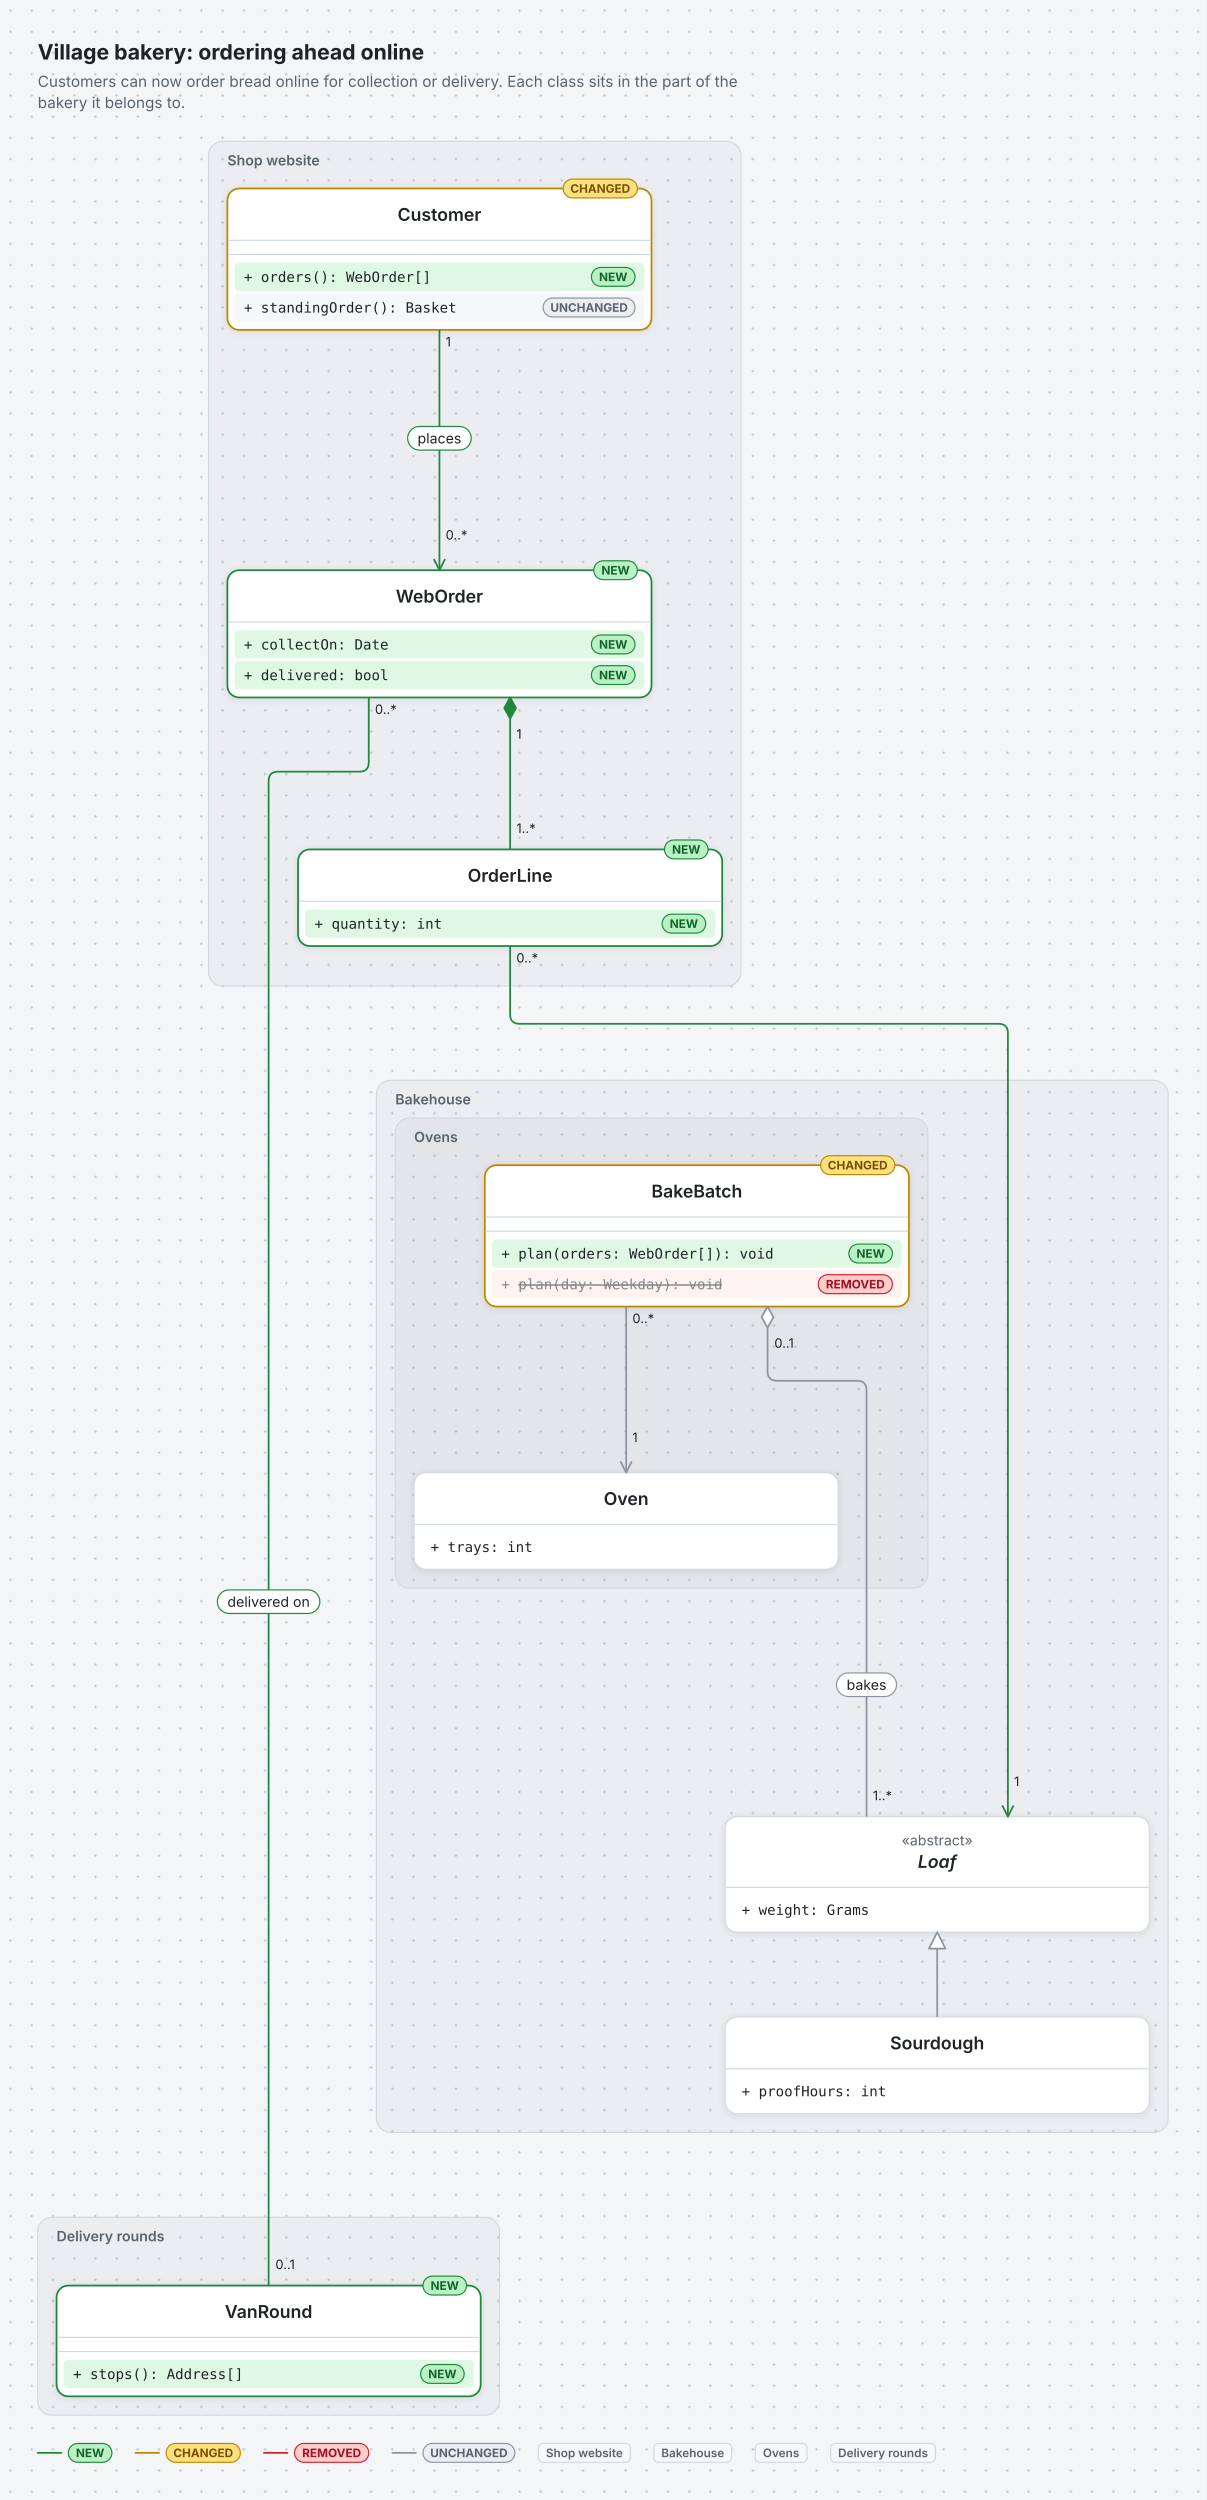
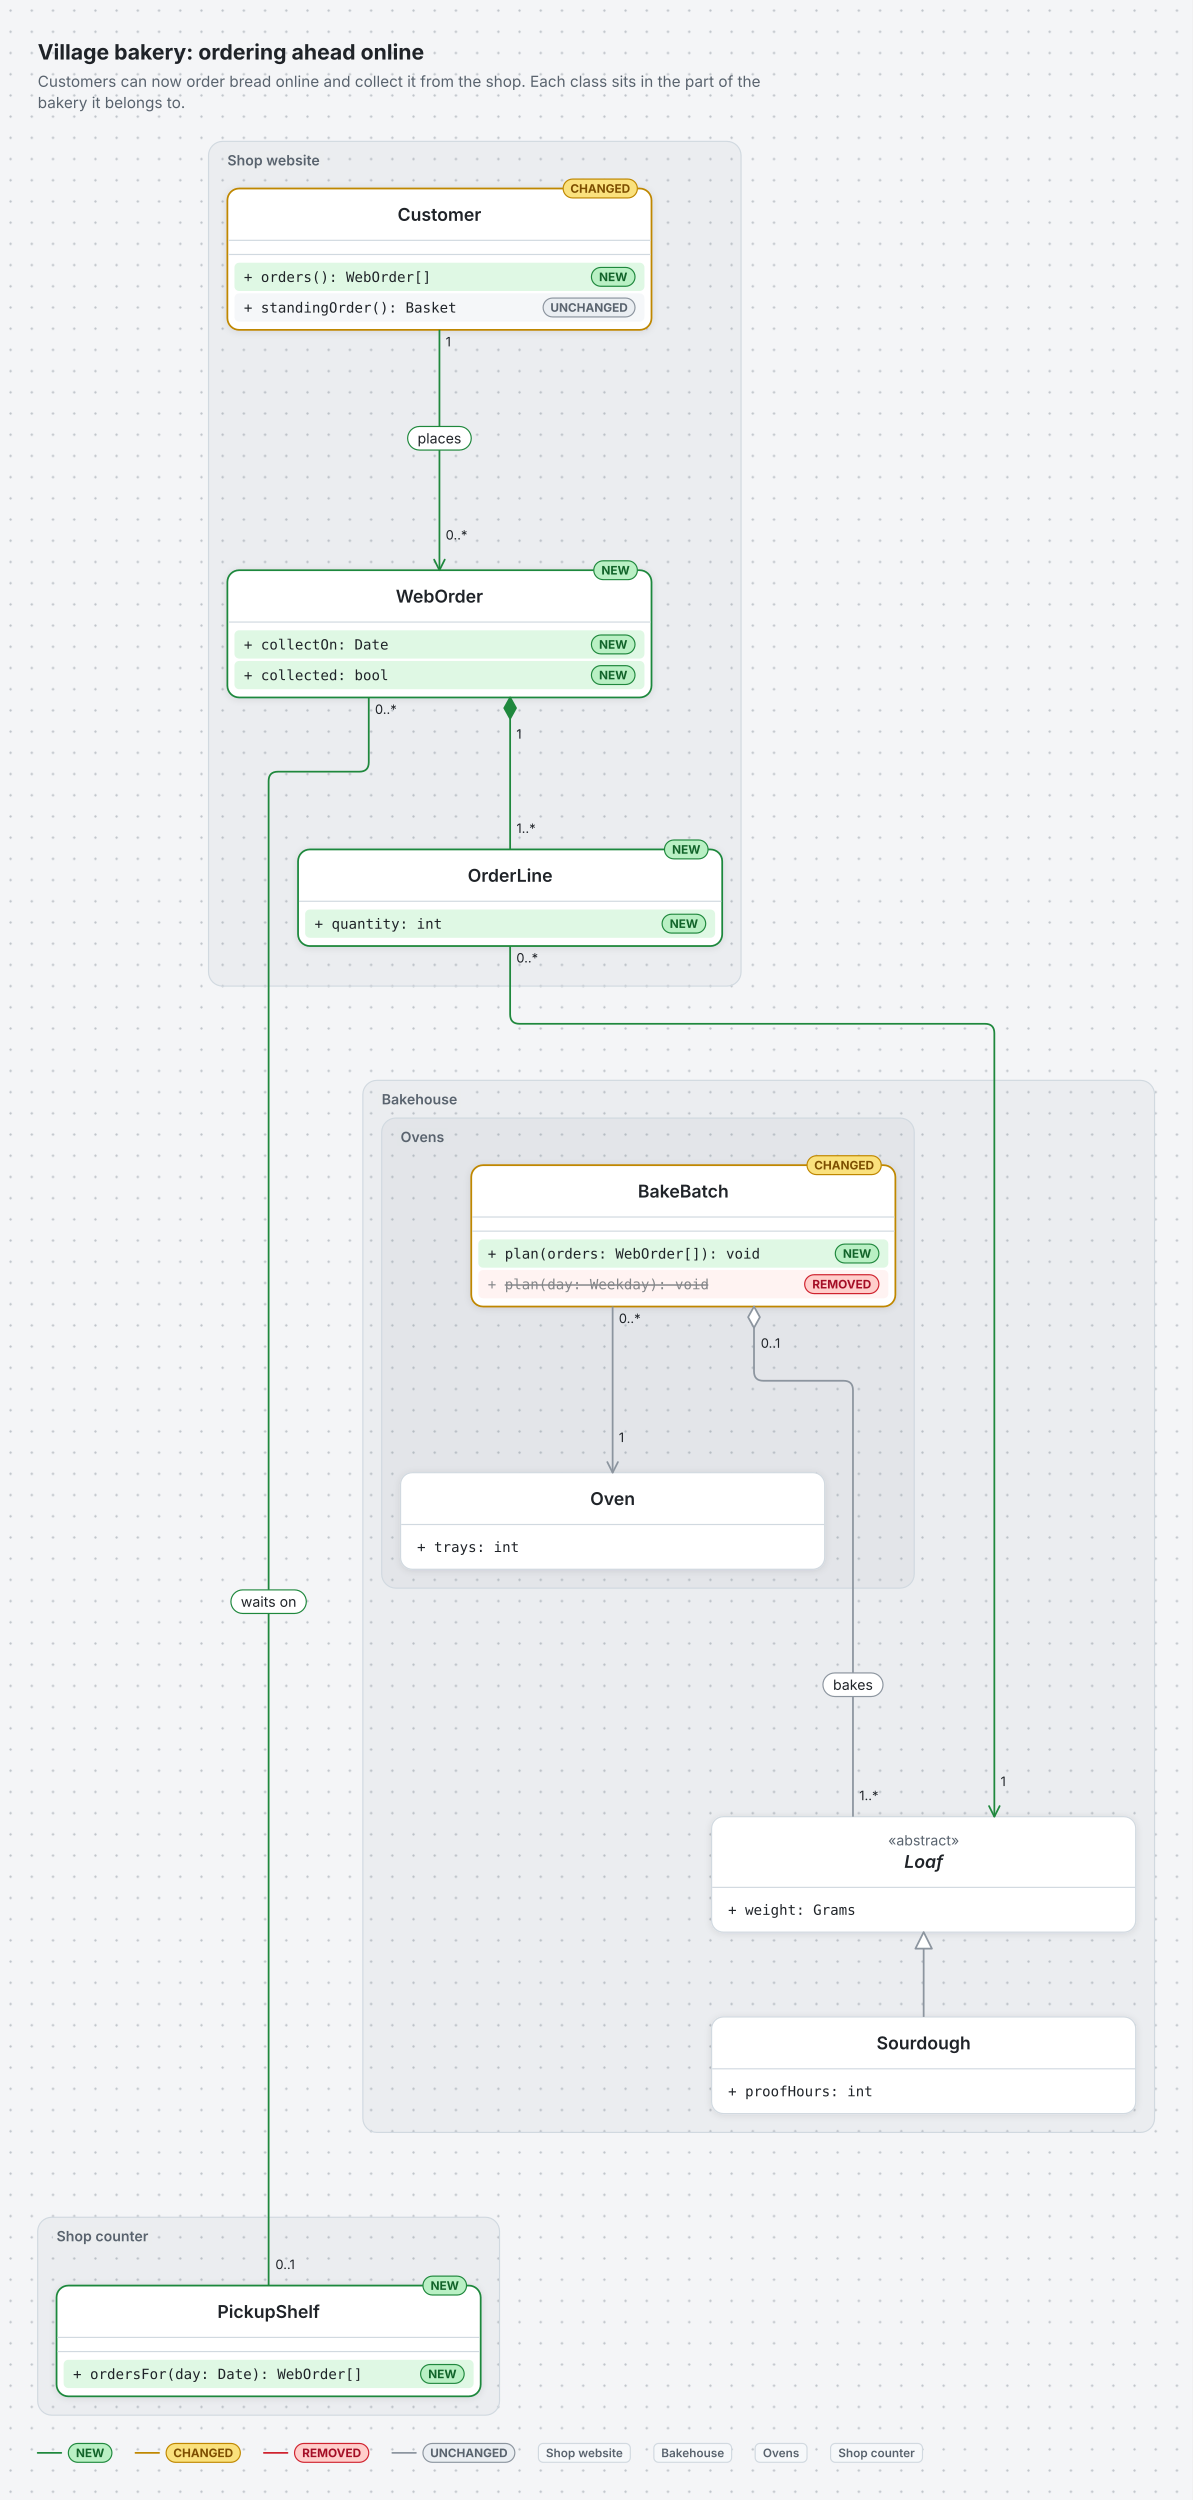
- <svg xmlns="http://www.w3.org/2000/svg" width="1024" height="2122" viewBox="0 0 1024 2122">
+ <svg xmlns="http://www.w3.org/2000/svg" width="1012" height="2122" viewBox="0 0 1012 2122">
  <defs>
    <pattern id="structa-grid-light" width="18" height="18" patternUnits="userSpaceOnUse">
      <circle cx="9" cy="9" r="1" fill="#8c959f" fill-opacity="0.5" />
    </pattern>
    <filter id="structa-shadow-light" x="-20%" y="-30%" width="140%" height="170%">
      <feDropShadow dx="0" dy="1" stdDeviation="3" flood-color="#1f2328" flood-opacity="0.1" />
    </filter>
  </defs>
-   <rect width="1024" height="2122" fill="#f4f5f7" />
-   <rect width="1024" height="2122" fill="url(#structa-grid-light)" />
+   <rect width="1012" height="2122" fill="#f4f5f7" />
+   <rect width="1012" height="2122" fill="url(#structa-grid-light)" />
  <g class="title">
    <text x="32" y="50.55" font-family="Structa Inter, Inter, sans-serif" font-size="18" font-weight="700" fill="#1f2328">Village bakery: ordering ahead online</text>
  </g>
  <g class="description">
-     <text x="32" y="73.73" font-family="Structa Inter, Inter, sans-serif" font-size="13" font-weight="400" fill="#59636e">Customers can now order bread online for collection or delivery. Each class sits in the part of the</text>
+     <text x="32" y="73.73" font-family="Structa Inter, Inter, sans-serif" font-size="13" font-weight="400" fill="#59636e">Customers can now order bread online and collect it from the shop. Each class sits in the part of the</text>
    <text x="32" y="91.73" font-family="Structa Inter, Inter, sans-serif" font-size="13" font-weight="400" fill="#59636e">bakery it belongs to.</text>
  </g>
  <g class="area" data-area="shop">
    <rect class="area-box" x="177" y="120" width="452" height="717" rx="12" fill="#818b98" fill-opacity="0.08" stroke="#d1d9e0" stroke-width="1" />
  </g>
  <g class="area" data-area="bakehouse">
-     <rect class="area-box" x="319.5" y="917" width="672" height="893" rx="12" fill="#818b98" fill-opacity="0.08" stroke="#d1d9e0" stroke-width="1" />
+     <rect class="area-box" x="308" y="917" width="672" height="893" rx="12" fill="#818b98" fill-opacity="0.08" stroke="#d1d9e0" stroke-width="1" />
  </g>
  <g class="area" data-area="ovens" data-parent="bakehouse">
-     <rect class="area-box" x="335.5" y="949" width="452" height="399" rx="12" fill="#818b98" fill-opacity="0.08" stroke="#d1d9e0" stroke-width="1" />
-   </g>
-   <g class="area" data-area="rounds">
+     <rect class="area-box" x="324" y="949" width="452" height="399" rx="12" fill="#818b98" fill-opacity="0.08" stroke="#d1d9e0" stroke-width="1" />
+   </g>
+   <g class="area" data-area="counter">
    <rect class="area-box" x="32" y="1882" width="392" height="168" rx="12" fill="#818b98" fill-opacity="0.08" stroke="#d1d9e0" stroke-width="1" />
  </g>
  <g class="card" data-id="customer" data-kind="class" data-status="changed" data-area="shop">
    <rect class="outline" x="193" y="160" width="360" height="120" rx="10" fill="#ffffff" stroke="#bf8700" stroke-width="1.5" filter="url(#structa-shadow-light)" />
    <line class="divider" x1="193.75" y1="204" x2="552.25" y2="204" stroke="#d1d9e0" stroke-width="1" />
    <line class="divider" x1="193.75" y1="216" x2="552.25" y2="216" stroke="#d1d9e0" stroke-width="1" />
    <text x="373" y="187.46" font-family="Structa Inter, Inter, sans-serif" font-size="15" font-weight="600" fill="#1f2328" text-anchor="middle">Customer</text>
    <g class="row" data-id="methods[0]" data-kind="method" data-status="new">
      <rect x="199" y="223" width="348" height="24" rx="4" fill="#b9f0c4" fill-opacity="0.45" />
      <g class="symbol">
        <text x="207" y="239.32" font-family="Structa JetBrains Mono, JetBrains Mono, monospace" font-size="12" font-weight="400" fill="#1f2328">+</text>
      </g>
      <text x="221.4" y="239.32" font-family="Structa JetBrains Mono, JetBrains Mono, monospace" font-size="12" font-weight="400" fill="#1f2328">orders(): WebOrder[]</text>
      <g class="badge">
        <rect x="502" y="227" width="37" height="16" rx="8" fill="#ffffff" />
        <rect x="502" y="227" width="37" height="16" rx="8" fill="#b9f0c4" stroke="#1f883d" stroke-width="1" />
        <text x="520.5" y="238.64" font-family="Structa Inter, Inter, sans-serif" font-size="10" font-weight="700" fill="#116329" text-anchor="middle">NEW</text>
      </g>
    </g>
    <g class="row" data-id="methods[1]" data-kind="method" data-status="unchanged">
      <rect x="199" y="249" width="348" height="24" rx="4" fill="#eaeef2" fill-opacity="0.45" />
      <g class="symbol">
        <text x="207" y="265.32" font-family="Structa JetBrains Mono, JetBrains Mono, monospace" font-size="12" font-weight="400" fill="#1f2328">+</text>
      </g>
      <text x="221.4" y="265.32" font-family="Structa JetBrains Mono, JetBrains Mono, monospace" font-size="12" font-weight="400" fill="#1f2328">standingOrder(): Basket</text>
      <g class="badge">
        <rect x="461" y="253" width="78" height="16" rx="8" fill="#ffffff" />
        <rect x="461" y="253" width="78" height="16" rx="8" fill="#eaeef2" stroke="#8c959f" stroke-width="1" />
        <text x="500" y="264.64" font-family="Structa Inter, Inter, sans-serif" font-size="10" font-weight="700" fill="#59636e" text-anchor="middle">UNCHANGED</text>
      </g>
    </g>
    <g class="badge">
      <rect x="478" y="152" width="63" height="16" rx="8" fill="#ffffff" />
      <rect x="478" y="152" width="63" height="16" rx="8" fill="#fae17d" stroke="#bf8700" stroke-width="1" />
      <text x="509.5" y="163.64" font-family="Structa Inter, Inter, sans-serif" font-size="10" font-weight="700" fill="#7d4e00" text-anchor="middle">CHANGED</text>
    </g>
  </g>
  <g class="card" data-id="order" data-kind="class" data-status="new" data-area="shop">
    <rect class="outline" x="193" y="484" width="360" height="108" rx="10" fill="#ffffff" stroke="#1f883d" stroke-width="1.5" filter="url(#structa-shadow-light)" />
    <line class="divider" x1="193.75" y1="528" x2="552.25" y2="528" stroke="#d1d9e0" stroke-width="1" />
    <text x="373" y="511.46" font-family="Structa Inter, Inter, sans-serif" font-size="15" font-weight="600" fill="#1f2328" text-anchor="middle">WebOrder</text>
    <g class="row" data-id="properties[0]" data-kind="property" data-status="new">
      <rect x="199" y="535" width="348" height="24" rx="4" fill="#b9f0c4" fill-opacity="0.45" />
      <g class="symbol">
        <text x="207" y="551.32" font-family="Structa JetBrains Mono, JetBrains Mono, monospace" font-size="12" font-weight="400" fill="#1f2328">+</text>
      </g>
      <text x="221.4" y="551.32" font-family="Structa JetBrains Mono, JetBrains Mono, monospace" font-size="12" font-weight="400" fill="#1f2328">collectOn: Date</text>
      <g class="badge">
        <rect x="502" y="539" width="37" height="16" rx="8" fill="#ffffff" />
        <rect x="502" y="539" width="37" height="16" rx="8" fill="#b9f0c4" stroke="#1f883d" stroke-width="1" />
        <text x="520.5" y="550.64" font-family="Structa Inter, Inter, sans-serif" font-size="10" font-weight="700" fill="#116329" text-anchor="middle">NEW</text>
      </g>
    </g>
    <g class="row" data-id="properties[1]" data-kind="property" data-status="new">
      <rect x="199" y="561" width="348" height="24" rx="4" fill="#b9f0c4" fill-opacity="0.45" />
      <g class="symbol">
        <text x="207" y="577.32" font-family="Structa JetBrains Mono, JetBrains Mono, monospace" font-size="12" font-weight="400" fill="#1f2328">+</text>
      </g>
-       <text x="221.4" y="577.32" font-family="Structa JetBrains Mono, JetBrains Mono, monospace" font-size="12" font-weight="400" fill="#1f2328">delivered: bool</text>
+       <text x="221.4" y="577.32" font-family="Structa JetBrains Mono, JetBrains Mono, monospace" font-size="12" font-weight="400" fill="#1f2328">collected: bool</text>
      <g class="badge">
        <rect x="502" y="565" width="37" height="16" rx="8" fill="#ffffff" />
        <rect x="502" y="565" width="37" height="16" rx="8" fill="#b9f0c4" stroke="#1f883d" stroke-width="1" />
        <text x="520.5" y="576.64" font-family="Structa Inter, Inter, sans-serif" font-size="10" font-weight="700" fill="#116329" text-anchor="middle">NEW</text>
      </g>
    </g>
    <g class="badge">
      <rect x="504" y="476" width="37" height="16" rx="8" fill="#ffffff" />
      <rect x="504" y="476" width="37" height="16" rx="8" fill="#b9f0c4" stroke="#1f883d" stroke-width="1" />
      <text x="522.5" y="487.64" font-family="Structa Inter, Inter, sans-serif" font-size="10" font-weight="700" fill="#116329" text-anchor="middle">NEW</text>
    </g>
  </g>
  <g class="card" data-id="line" data-kind="class" data-status="new" data-area="shop">
    <rect class="outline" x="253" y="721" width="360" height="82" rx="10" fill="#ffffff" stroke="#1f883d" stroke-width="1.5" filter="url(#structa-shadow-light)" />
    <line class="divider" x1="253.75" y1="765" x2="612.25" y2="765" stroke="#d1d9e0" stroke-width="1" />
    <text x="433" y="748.46" font-family="Structa Inter, Inter, sans-serif" font-size="15" font-weight="600" fill="#1f2328" text-anchor="middle">OrderLine</text>
    <g class="row" data-id="properties[0]" data-kind="property" data-status="new">
      <rect x="259" y="772" width="348" height="24" rx="4" fill="#b9f0c4" fill-opacity="0.45" />
      <g class="symbol">
        <text x="267" y="788.32" font-family="Structa JetBrains Mono, JetBrains Mono, monospace" font-size="12" font-weight="400" fill="#1f2328">+</text>
      </g>
      <text x="281.4" y="788.32" font-family="Structa JetBrains Mono, JetBrains Mono, monospace" font-size="12" font-weight="400" fill="#1f2328">quantity: int</text>
      <g class="badge">
        <rect x="562" y="776" width="37" height="16" rx="8" fill="#ffffff" />
        <rect x="562" y="776" width="37" height="16" rx="8" fill="#b9f0c4" stroke="#1f883d" stroke-width="1" />
        <text x="580.5" y="787.64" font-family="Structa Inter, Inter, sans-serif" font-size="10" font-weight="700" fill="#116329" text-anchor="middle">NEW</text>
      </g>
    </g>
    <g class="badge">
      <rect x="564" y="713" width="37" height="16" rx="8" fill="#ffffff" />
      <rect x="564" y="713" width="37" height="16" rx="8" fill="#b9f0c4" stroke="#1f883d" stroke-width="1" />
      <text x="582.5" y="724.64" font-family="Structa Inter, Inter, sans-serif" font-size="10" font-weight="700" fill="#116329" text-anchor="middle">NEW</text>
    </g>
  </g>
  <g class="card" data-id="loaf" data-kind="class" data-area="bakehouse">
-     <rect class="outline" x="615.5" y="1542" width="360" height="98" rx="10" fill="#ffffff" stroke="#d1d9e0" stroke-width="1" filter="url(#structa-shadow-light)" />
-     <line class="divider" x1="616" y1="1602" x2="975" y2="1602" stroke="#d1d9e0" stroke-width="1" />
-     <text x="795.5" y="1566.37" font-family="Structa Inter, Inter, sans-serif" font-size="12" font-weight="400" fill="#59636e" text-anchor="middle">«abstract»</text>
-     <text x="795.5" y="1585.46" font-family="Structa Inter, Inter, sans-serif" font-size="15" font-weight="600" font-style="italic" fill="#1f2328" text-anchor="middle">Loaf</text>
+     <rect class="outline" x="604" y="1542" width="360" height="98" rx="10" fill="#ffffff" stroke="#d1d9e0" stroke-width="1" filter="url(#structa-shadow-light)" />
+     <line class="divider" x1="604.5" y1="1602" x2="963.5" y2="1602" stroke="#d1d9e0" stroke-width="1" />
+     <text x="784" y="1566.37" font-family="Structa Inter, Inter, sans-serif" font-size="12" font-weight="400" fill="#59636e" text-anchor="middle">«abstract»</text>
+     <text x="784" y="1585.46" font-family="Structa Inter, Inter, sans-serif" font-size="15" font-weight="600" font-style="italic" fill="#1f2328" text-anchor="middle">Loaf</text>
    <g class="row" data-id="properties[0]" data-kind="property">
      <g class="symbol">
-         <text x="629.5" y="1625.32" font-family="Structa JetBrains Mono, JetBrains Mono, monospace" font-size="12" font-weight="400" fill="#1f2328">+</text>
-       </g>
-       <text x="643.9" y="1625.32" font-family="Structa JetBrains Mono, JetBrains Mono, monospace" font-size="12" font-weight="400" fill="#1f2328">weight: Grams</text>
+         <text x="618" y="1625.32" font-family="Structa JetBrains Mono, JetBrains Mono, monospace" font-size="12" font-weight="400" fill="#1f2328">+</text>
+       </g>
+       <text x="632.4" y="1625.32" font-family="Structa JetBrains Mono, JetBrains Mono, monospace" font-size="12" font-weight="400" fill="#1f2328">weight: Grams</text>
    </g>
  </g>
  <g class="card" data-id="sourdough" data-kind="class" data-area="bakehouse">
-     <rect class="outline" x="615.5" y="1712" width="360" height="82" rx="10" fill="#ffffff" stroke="#d1d9e0" stroke-width="1" filter="url(#structa-shadow-light)" />
-     <line class="divider" x1="616" y1="1756" x2="975" y2="1756" stroke="#d1d9e0" stroke-width="1" />
-     <text x="795.5" y="1739.46" font-family="Structa Inter, Inter, sans-serif" font-size="15" font-weight="600" fill="#1f2328" text-anchor="middle">Sourdough</text>
+     <rect class="outline" x="604" y="1712" width="360" height="82" rx="10" fill="#ffffff" stroke="#d1d9e0" stroke-width="1" filter="url(#structa-shadow-light)" />
+     <line class="divider" x1="604.5" y1="1756" x2="963.5" y2="1756" stroke="#d1d9e0" stroke-width="1" />
+     <text x="784" y="1739.46" font-family="Structa Inter, Inter, sans-serif" font-size="15" font-weight="600" fill="#1f2328" text-anchor="middle">Sourdough</text>
    <g class="row" data-id="properties[0]" data-kind="property">
      <g class="symbol">
-         <text x="629.5" y="1779.32" font-family="Structa JetBrains Mono, JetBrains Mono, monospace" font-size="12" font-weight="400" fill="#1f2328">+</text>
-       </g>
-       <text x="643.9" y="1779.32" font-family="Structa JetBrains Mono, JetBrains Mono, monospace" font-size="12" font-weight="400" fill="#1f2328">proofHours: int</text>
+         <text x="618" y="1779.32" font-family="Structa JetBrains Mono, JetBrains Mono, monospace" font-size="12" font-weight="400" fill="#1f2328">+</text>
+       </g>
+       <text x="632.4" y="1779.32" font-family="Structa JetBrains Mono, JetBrains Mono, monospace" font-size="12" font-weight="400" fill="#1f2328">proofHours: int</text>
    </g>
  </g>
  <g class="card" data-id="batch" data-kind="class" data-status="changed" data-area="ovens">
-     <rect class="outline" x="411.5" y="989" width="360" height="120" rx="10" fill="#ffffff" stroke="#bf8700" stroke-width="1.5" filter="url(#structa-shadow-light)" />
-     <line class="divider" x1="412.25" y1="1033" x2="770.75" y2="1033" stroke="#d1d9e0" stroke-width="1" />
-     <line class="divider" x1="412.25" y1="1045" x2="770.75" y2="1045" stroke="#d1d9e0" stroke-width="1" />
-     <text x="591.5" y="1016.46" font-family="Structa Inter, Inter, sans-serif" font-size="15" font-weight="600" fill="#1f2328" text-anchor="middle">BakeBatch</text>
+     <rect class="outline" x="400" y="989" width="360" height="120" rx="10" fill="#ffffff" stroke="#bf8700" stroke-width="1.5" filter="url(#structa-shadow-light)" />
+     <line class="divider" x1="400.75" y1="1033" x2="759.25" y2="1033" stroke="#d1d9e0" stroke-width="1" />
+     <line class="divider" x1="400.75" y1="1045" x2="759.25" y2="1045" stroke="#d1d9e0" stroke-width="1" />
+     <text x="580" y="1016.46" font-family="Structa Inter, Inter, sans-serif" font-size="15" font-weight="600" fill="#1f2328" text-anchor="middle">BakeBatch</text>
    <g class="row" data-id="methods[0]" data-kind="method" data-status="new">
-       <rect x="417.5" y="1052" width="348" height="24" rx="4" fill="#b9f0c4" fill-opacity="0.45" />
-       <g class="symbol">
-         <text x="425.5" y="1068.32" font-family="Structa JetBrains Mono, JetBrains Mono, monospace" font-size="12" font-weight="400" fill="#1f2328">+</text>
-       </g>
-       <text x="439.9" y="1068.32" font-family="Structa JetBrains Mono, JetBrains Mono, monospace" font-size="12" font-weight="400" fill="#1f2328">plan(orders: WebOrder[]): void</text>
-       <g class="badge">
-         <rect x="720.5" y="1056" width="37" height="16" rx="8" fill="#ffffff" />
-         <rect x="720.5" y="1056" width="37" height="16" rx="8" fill="#b9f0c4" stroke="#1f883d" stroke-width="1" />
-         <text x="739" y="1067.64" font-family="Structa Inter, Inter, sans-serif" font-size="10" font-weight="700" fill="#116329" text-anchor="middle">NEW</text>
+       <rect x="406" y="1052" width="348" height="24" rx="4" fill="#b9f0c4" fill-opacity="0.45" />
+       <g class="symbol">
+         <text x="414" y="1068.32" font-family="Structa JetBrains Mono, JetBrains Mono, monospace" font-size="12" font-weight="400" fill="#1f2328">+</text>
+       </g>
+       <text x="428.4" y="1068.32" font-family="Structa JetBrains Mono, JetBrains Mono, monospace" font-size="12" font-weight="400" fill="#1f2328">plan(orders: WebOrder[]): void</text>
+       <g class="badge">
+         <rect x="709" y="1056" width="37" height="16" rx="8" fill="#ffffff" />
+         <rect x="709" y="1056" width="37" height="16" rx="8" fill="#b9f0c4" stroke="#1f883d" stroke-width="1" />
+         <text x="727.5" y="1067.64" font-family="Structa Inter, Inter, sans-serif" font-size="10" font-weight="700" fill="#116329" text-anchor="middle">NEW</text>
      </g>
    </g>
    <g class="row" data-id="methods[1]" data-kind="method" data-status="removed">
      <g class="faded" opacity="0.55">
-         <rect x="417.5" y="1078" width="348" height="24" rx="4" fill="#ffcecb" fill-opacity="0.45" />
+         <rect x="406" y="1078" width="348" height="24" rx="4" fill="#ffcecb" fill-opacity="0.45" />
        <g class="symbol">
-           <text x="425.5" y="1094.32" font-family="Structa JetBrains Mono, JetBrains Mono, monospace" font-size="12" font-weight="400" fill="#1f2328">+</text>
+           <text x="414" y="1094.32" font-family="Structa JetBrains Mono, JetBrains Mono, monospace" font-size="12" font-weight="400" fill="#1f2328">+</text>
        </g>
-         <text x="439.9" y="1094.32" font-family="Structa JetBrains Mono, JetBrains Mono, monospace" font-size="12" font-weight="400" fill="#1f2328">plan(day: Weekday): void</text>
-         <line class="strike" x1="439.9" y1="1090.72" x2="612.7" y2="1090.72" stroke="#1f2328" stroke-width="1.25" />
-       </g>
-       <g class="badge">
-         <rect x="694.5" y="1082" width="63" height="16" rx="8" fill="#ffffff" />
-         <rect x="694.5" y="1082" width="63" height="16" rx="8" fill="#ffcecb" stroke="#cf222e" stroke-width="1" />
-         <text x="726" y="1093.64" font-family="Structa Inter, Inter, sans-serif" font-size="10" font-weight="700" fill="#a40e26" text-anchor="middle">REMOVED</text>
-       </g>
-     </g>
-     <g class="badge">
-       <rect x="696.5" y="981" width="63" height="16" rx="8" fill="#ffffff" />
-       <rect x="696.5" y="981" width="63" height="16" rx="8" fill="#fae17d" stroke="#bf8700" stroke-width="1" />
-       <text x="728" y="992.64" font-family="Structa Inter, Inter, sans-serif" font-size="10" font-weight="700" fill="#7d4e00" text-anchor="middle">CHANGED</text>
+         <text x="428.4" y="1094.32" font-family="Structa JetBrains Mono, JetBrains Mono, monospace" font-size="12" font-weight="400" fill="#1f2328">plan(day: Weekday): void</text>
+         <line class="strike" x1="428.4" y1="1090.72" x2="601.2" y2="1090.72" stroke="#1f2328" stroke-width="1.25" />
+       </g>
+       <g class="badge">
+         <rect x="683" y="1082" width="63" height="16" rx="8" fill="#ffffff" />
+         <rect x="683" y="1082" width="63" height="16" rx="8" fill="#ffcecb" stroke="#cf222e" stroke-width="1" />
+         <text x="714.5" y="1093.64" font-family="Structa Inter, Inter, sans-serif" font-size="10" font-weight="700" fill="#a40e26" text-anchor="middle">REMOVED</text>
+       </g>
+     </g>
+     <g class="badge">
+       <rect x="685" y="981" width="63" height="16" rx="8" fill="#ffffff" />
+       <rect x="685" y="981" width="63" height="16" rx="8" fill="#fae17d" stroke="#bf8700" stroke-width="1" />
+       <text x="716.5" y="992.64" font-family="Structa Inter, Inter, sans-serif" font-size="10" font-weight="700" fill="#7d4e00" text-anchor="middle">CHANGED</text>
    </g>
  </g>
  <g class="card" data-id="oven" data-kind="class" data-area="ovens">
-     <rect class="outline" x="351.5" y="1250" width="360" height="82" rx="10" fill="#ffffff" stroke="#d1d9e0" stroke-width="1" filter="url(#structa-shadow-light)" />
-     <line class="divider" x1="352" y1="1294" x2="711" y2="1294" stroke="#d1d9e0" stroke-width="1" />
-     <text x="531.5" y="1277.46" font-family="Structa Inter, Inter, sans-serif" font-size="15" font-weight="600" fill="#1f2328" text-anchor="middle">Oven</text>
+     <rect class="outline" x="340" y="1250" width="360" height="82" rx="10" fill="#ffffff" stroke="#d1d9e0" stroke-width="1" filter="url(#structa-shadow-light)" />
+     <line class="divider" x1="340.5" y1="1294" x2="699.5" y2="1294" stroke="#d1d9e0" stroke-width="1" />
+     <text x="520" y="1277.46" font-family="Structa Inter, Inter, sans-serif" font-size="15" font-weight="600" fill="#1f2328" text-anchor="middle">Oven</text>
    <g class="row" data-id="properties[0]" data-kind="property">
      <g class="symbol">
-         <text x="365.5" y="1317.32" font-family="Structa JetBrains Mono, JetBrains Mono, monospace" font-size="12" font-weight="400" fill="#1f2328">+</text>
-       </g>
-       <text x="379.9" y="1317.32" font-family="Structa JetBrains Mono, JetBrains Mono, monospace" font-size="12" font-weight="400" fill="#1f2328">trays: int</text>
-     </g>
-   </g>
-   <g class="card" data-id="round" data-kind="class" data-status="new" data-area="rounds">
+         <text x="354" y="1317.32" font-family="Structa JetBrains Mono, JetBrains Mono, monospace" font-size="12" font-weight="400" fill="#1f2328">+</text>
+       </g>
+       <text x="368.4" y="1317.32" font-family="Structa JetBrains Mono, JetBrains Mono, monospace" font-size="12" font-weight="400" fill="#1f2328">trays: int</text>
+     </g>
+   </g>
+   <g class="card" data-id="shelf" data-kind="class" data-status="new" data-area="counter">
    <rect class="outline" x="48" y="1940" width="360" height="94" rx="10" fill="#ffffff" stroke="#1f883d" stroke-width="1.5" filter="url(#structa-shadow-light)" />
    <line class="divider" x1="48.75" y1="1984" x2="407.25" y2="1984" stroke="#d1d9e0" stroke-width="1" />
    <line class="divider" x1="48.75" y1="1996" x2="407.25" y2="1996" stroke="#d1d9e0" stroke-width="1" />
-     <text x="228" y="1967.46" font-family="Structa Inter, Inter, sans-serif" font-size="15" font-weight="600" fill="#1f2328" text-anchor="middle">VanRound</text>
+     <text x="228" y="1967.46" font-family="Structa Inter, Inter, sans-serif" font-size="15" font-weight="600" fill="#1f2328" text-anchor="middle">PickupShelf</text>
    <g class="row" data-id="methods[0]" data-kind="method" data-status="new">
      <rect x="54" y="2003" width="348" height="24" rx="4" fill="#b9f0c4" fill-opacity="0.45" />
      <g class="symbol">
        <text x="62" y="2019.32" font-family="Structa JetBrains Mono, JetBrains Mono, monospace" font-size="12" font-weight="400" fill="#1f2328">+</text>
      </g>
-       <text x="76.4" y="2019.32" font-family="Structa JetBrains Mono, JetBrains Mono, monospace" font-size="12" font-weight="400" fill="#1f2328">stops(): Address[]</text>
+       <text x="76.4" y="2019.32" font-family="Structa JetBrains Mono, JetBrains Mono, monospace" font-size="12" font-weight="400" fill="#1f2328">ordersFor(day: Date): WebOrder[]</text>
      <g class="badge">
        <rect x="357" y="2007" width="37" height="16" rx="8" fill="#ffffff" />
        <rect x="357" y="2007" width="37" height="16" rx="8" fill="#b9f0c4" stroke="#1f883d" stroke-width="1" />
        <text x="375.5" y="2018.64" font-family="Structa Inter, Inter, sans-serif" font-size="10" font-weight="700" fill="#116329" text-anchor="middle">NEW</text>
      </g>
    </g>
    <g class="badge">
      <rect x="359" y="1932" width="37" height="16" rx="8" fill="#ffffff" />
      <rect x="359" y="1932" width="37" height="16" rx="8" fill="#b9f0c4" stroke="#1f883d" stroke-width="1" />
      <text x="377.5" y="1943.64" font-family="Structa Inter, Inter, sans-serif" font-size="10" font-weight="700" fill="#116329" text-anchor="middle">NEW</text>
    </g>
  </g>
  <g class="line" data-id="edges[0]" data-kind="association" data-from="customer" data-to="order" data-status="new">
    <path d="M373 280 L373 484" fill="none" stroke="#1f883d" stroke-width="1.5" stroke-linejoin="round" />
    <path d="M368.5 475 L373 484 L377.5 475" fill="none" stroke="#1f883d" stroke-width="1.5" stroke-linecap="round" stroke-linejoin="round" />
    <g class="end-label" data-end="from">
      <text x="380.5" y="294" font-family="Structa Inter, Inter, sans-serif" font-size="11" font-weight="400" fill="#1f2328" text-anchor="middle">1</text>
    </g>
    <g class="end-label" data-end="to">
      <text x="387.5" y="458" font-family="Structa Inter, Inter, sans-serif" font-size="11" font-weight="400" fill="#1f2328" text-anchor="middle">0..*</text>
    </g>
  </g>
  <g class="line" data-id="edges[1]" data-kind="composition" data-from="order" data-to="line" data-status="new">
    <path d="M433 610 L433 721" fill="none" stroke="#1f883d" stroke-width="1.5" stroke-linejoin="round" />
    <path d="M433 592 L438 601 L433 610 L428 601 Z" fill="#1f883d" stroke="#1f883d" stroke-width="1.5" stroke-linejoin="round" />
    <g class="end-label" data-end="from">
      <text x="440.5" y="627" font-family="Structa Inter, Inter, sans-serif" font-size="11" font-weight="400" fill="#1f2328" text-anchor="middle">1</text>
    </g>
    <g class="end-label" data-end="to">
      <text x="446.5" y="707" font-family="Structa Inter, Inter, sans-serif" font-size="11" font-weight="400" fill="#1f2328" text-anchor="middle">1..*</text>
    </g>
  </g>
  <g class="line" data-id="edges[2]" data-kind="association" data-from="line" data-to="loaf" data-status="new">
-     <path d="M433 803 L433 861 Q433 869 441 869 L847.5 869 Q855.5 869 855.5 877 L855.5 1542" fill="none" stroke="#1f883d" stroke-width="1.5" stroke-linejoin="round" />
-     <path d="M851 1533 L855.5 1542 L860 1533" fill="none" stroke="#1f883d" stroke-width="1.5" stroke-linecap="round" stroke-linejoin="round" />
+     <path d="M433 803 L433 861 Q433 869 441 869 L836 869 Q844 869 844 877 L844 1542" fill="none" stroke="#1f883d" stroke-width="1.5" stroke-linejoin="round" />
+     <path d="M839.5 1533 L844 1542 L848.5 1533" fill="none" stroke="#1f883d" stroke-width="1.5" stroke-linecap="round" stroke-linejoin="round" />
    <g class="end-label" data-end="from">
      <text x="447.5" y="817" font-family="Structa Inter, Inter, sans-serif" font-size="11" font-weight="400" fill="#1f2328" text-anchor="middle">0..*</text>
    </g>
    <g class="end-label" data-end="to">
-       <text x="863" y="1516" font-family="Structa Inter, Inter, sans-serif" font-size="11" font-weight="400" fill="#1f2328" text-anchor="middle">1</text>
-     </g>
-   </g>
-   <g class="line" data-id="edges[3]" data-kind="association" data-from="order" data-to="round" data-status="new">
+       <text x="851.5" y="1516" font-family="Structa Inter, Inter, sans-serif" font-size="11" font-weight="400" fill="#1f2328" text-anchor="middle">1</text>
+     </g>
+   </g>
+   <g class="line" data-id="edges[3]" data-kind="association" data-from="order" data-to="shelf" data-status="new">
    <path d="M313 592 L313 647 Q313 655 305 655 L236 655 Q228 655 228 663 L228 1940" fill="none" stroke="#1f883d" stroke-width="1.5" stroke-linejoin="round" />
    <g class="end-label" data-end="from">
      <text x="327.5" y="606" font-family="Structa Inter, Inter, sans-serif" font-size="11" font-weight="400" fill="#1f2328" text-anchor="middle">0..*</text>
    </g>
    <g class="end-label" data-end="to">
      <text x="242" y="1926" font-family="Structa Inter, Inter, sans-serif" font-size="11" font-weight="400" fill="#1f2328" text-anchor="middle">0..1</text>
    </g>
  </g>
  <g class="line" data-id="edges[4]" data-kind="inherits" data-from="sourdough" data-to="loaf">
-     <path d="M795.5 1712 L795.5 1654" fill="none" stroke="#8c959f" stroke-width="1.5" stroke-linejoin="round" />
-     <path d="M795.5 1640 L802.5 1654 L788.5 1654 Z" fill="#ffffff" stroke="#8c959f" stroke-width="1.5" stroke-linejoin="round" />
+     <path d="M784 1712 L784 1654" fill="none" stroke="#8c959f" stroke-width="1.5" stroke-linejoin="round" />
+     <path d="M784 1640 L791 1654 L777 1654 Z" fill="#ffffff" stroke="#8c959f" stroke-width="1.5" stroke-linejoin="round" />
  </g>
  <g class="line" data-id="edges[5]" data-kind="aggregation" data-from="batch" data-to="loaf">
-     <path d="M651.5 1127 L651.5 1164 Q651.5 1172 659.5 1172 L727.5 1172 Q735.5 1172 735.5 1180 L735.5 1542" fill="none" stroke="#8c959f" stroke-width="1.5" stroke-linejoin="round" />
-     <path d="M651.5 1109 L656.5 1118 L651.5 1127 L646.5 1118 Z" fill="#ffffff" stroke="#8c959f" stroke-width="1.5" stroke-linejoin="round" />
-     <g class="end-label" data-end="from">
-       <text x="665.5" y="1144" font-family="Structa Inter, Inter, sans-serif" font-size="11" font-weight="400" fill="#1f2328" text-anchor="middle">0..1</text>
-     </g>
-     <g class="end-label" data-end="to">
-       <text x="749" y="1528" font-family="Structa Inter, Inter, sans-serif" font-size="11" font-weight="400" fill="#1f2328" text-anchor="middle">1..*</text>
+     <path d="M640 1127 L640 1164 Q640 1172 648 1172 L716 1172 Q724 1172 724 1180 L724 1542" fill="none" stroke="#8c959f" stroke-width="1.5" stroke-linejoin="round" />
+     <path d="M640 1109 L645 1118 L640 1127 L635 1118 Z" fill="#ffffff" stroke="#8c959f" stroke-width="1.5" stroke-linejoin="round" />
+     <g class="end-label" data-end="from">
+       <text x="654" y="1144" font-family="Structa Inter, Inter, sans-serif" font-size="11" font-weight="400" fill="#1f2328" text-anchor="middle">0..1</text>
+     </g>
+     <g class="end-label" data-end="to">
+       <text x="737.5" y="1528" font-family="Structa Inter, Inter, sans-serif" font-size="11" font-weight="400" fill="#1f2328" text-anchor="middle">1..*</text>
    </g>
  </g>
  <g class="line" data-id="edges[6]" data-kind="association" data-from="batch" data-to="oven">
-     <path d="M531.5 1109 L531.5 1250" fill="none" stroke="#8c959f" stroke-width="1.5" stroke-linejoin="round" />
-     <path d="M527 1241 L531.5 1250 L536 1241" fill="none" stroke="#8c959f" stroke-width="1.5" stroke-linecap="round" stroke-linejoin="round" />
-     <g class="end-label" data-end="from">
-       <text x="546" y="1123" font-family="Structa Inter, Inter, sans-serif" font-size="11" font-weight="400" fill="#1f2328" text-anchor="middle">0..*</text>
-     </g>
-     <g class="end-label" data-end="to">
-       <text x="539" y="1224" font-family="Structa Inter, Inter, sans-serif" font-size="11" font-weight="400" fill="#1f2328" text-anchor="middle">1</text>
+     <path d="M520 1109 L520 1250" fill="none" stroke="#8c959f" stroke-width="1.5" stroke-linejoin="round" />
+     <path d="M515.5 1241 L520 1250 L524.5 1241" fill="none" stroke="#8c959f" stroke-width="1.5" stroke-linecap="round" stroke-linejoin="round" />
+     <g class="end-label" data-end="from">
+       <text x="534.5" y="1123" font-family="Structa Inter, Inter, sans-serif" font-size="11" font-weight="400" fill="#1f2328" text-anchor="middle">0..*</text>
+     </g>
+     <g class="end-label" data-end="to">
+       <text x="527.5" y="1224" font-family="Structa Inter, Inter, sans-serif" font-size="11" font-weight="400" fill="#1f2328" text-anchor="middle">1</text>
    </g>
  </g>
  <g class="area-names">
    <g class="area-name" data-area="shop">
      <rect x="190" y="128" width="84.69" height="16" fill="#ebedef" />
      <text x="193" y="140.37" font-family="Structa Inter, Inter, sans-serif" font-size="12" font-weight="600" fill="#59636e">Shop website</text>
    </g>
    <g class="area-name" data-area="bakehouse">
-       <rect x="332.5" y="925" width="70.42" height="16" fill="#ebedef" />
-       <text x="335.5" y="937.37" font-family="Structa Inter, Inter, sans-serif" font-size="12" font-weight="600" fill="#59636e">Bakehouse</text>
+       <rect x="321" y="925" width="70.42" height="16" fill="#ebedef" />
+       <text x="324" y="937.37" font-family="Structa Inter, Inter, sans-serif" font-size="12" font-weight="600" fill="#59636e">Bakehouse</text>
    </g>
    <g class="area-name" data-area="ovens">
-       <rect x="348.5" y="957" width="43.29" height="16" fill="#e2e5e8" />
-       <text x="351.5" y="969.37" font-family="Structa Inter, Inter, sans-serif" font-size="12" font-weight="600" fill="#59636e">Ovens</text>
-     </g>
-     <g class="area-name" data-area="rounds">
-       <rect x="45" y="1890" width="97.87" height="16" fill="#ebedef" />
-       <text x="48" y="1902.37" font-family="Structa Inter, Inter, sans-serif" font-size="12" font-weight="600" fill="#59636e">Delivery rounds</text>
+       <rect x="337" y="957" width="43.29" height="16" fill="#e2e5e8" />
+       <text x="340" y="969.37" font-family="Structa Inter, Inter, sans-serif" font-size="12" font-weight="600" fill="#59636e">Ovens</text>
+     </g>
+     <g class="area-name" data-area="counter">
+       <rect x="45" y="1890" width="84.05" height="16" fill="#ebedef" />
+       <text x="48" y="1902.37" font-family="Structa Inter, Inter, sans-serif" font-size="12" font-weight="600" fill="#59636e">Shop counter</text>
    </g>
  </g>
  <g class="line-labels">
    <g class="line-label" data-line="edges[0]">
      <rect x="346" y="362" width="54" height="20" rx="10" fill="#ffffff" stroke="#1f883d" stroke-width="1" />
      <text x="373" y="376.37" font-family="Structa Inter, Inter, sans-serif" font-size="12" font-weight="400" fill="#1f2328" text-anchor="middle">places</text>
    </g>
    <g class="line-label" data-line="edges[3]">
-       <rect x="184.5" y="1349.5" width="87" height="20" rx="10" fill="#ffffff" stroke="#1f883d" stroke-width="1" />
-       <text x="228" y="1363.87" font-family="Structa Inter, Inter, sans-serif" font-size="12" font-weight="400" fill="#1f2328" text-anchor="middle">delivered on</text>
+       <rect x="196" y="1349.5" width="64" height="20" rx="10" fill="#ffffff" stroke="#1f883d" stroke-width="1" />
+       <text x="228" y="1363.87" font-family="Structa Inter, Inter, sans-serif" font-size="12" font-weight="400" fill="#1f2328" text-anchor="middle">waits on</text>
    </g>
    <g class="line-label" data-line="edges[5]">
-       <rect x="710" y="1420" width="51" height="20" rx="10" fill="#ffffff" stroke="#8c959f" stroke-width="1" />
-       <text x="735.5" y="1434.37" font-family="Structa Inter, Inter, sans-serif" font-size="12" font-weight="400" fill="#1f2328" text-anchor="middle">bakes</text>
+       <rect x="698.5" y="1420" width="51" height="20" rx="10" fill="#ffffff" stroke="#8c959f" stroke-width="1" />
+       <text x="724" y="1434.37" font-family="Structa Inter, Inter, sans-serif" font-size="12" font-weight="400" fill="#1f2328" text-anchor="middle">bakes</text>
    </g>
  </g>
  <g class="legend">
    <g class="legend-item" data-status="new">
      <line class="swatch" x1="32" y1="2082" x2="52" y2="2082" stroke="#1f883d" stroke-width="1.5" stroke-linecap="round" />
      <g class="badge">
        <rect x="58" y="2074" width="37" height="16" rx="8" fill="#ffffff" />
        <rect x="58" y="2074" width="37" height="16" rx="8" fill="#b9f0c4" stroke="#1f883d" stroke-width="1" />
        <text x="76.5" y="2085.64" font-family="Structa Inter, Inter, sans-serif" font-size="10" font-weight="700" fill="#116329" text-anchor="middle">NEW</text>
      </g>
    </g>
    <g class="legend-item" data-status="changed">
      <line class="swatch" x1="115" y1="2082" x2="135" y2="2082" stroke="#bf8700" stroke-width="1.5" stroke-linecap="round" />
      <g class="badge">
        <rect x="141" y="2074" width="63" height="16" rx="8" fill="#ffffff" />
        <rect x="141" y="2074" width="63" height="16" rx="8" fill="#fae17d" stroke="#bf8700" stroke-width="1" />
        <text x="172.5" y="2085.64" font-family="Structa Inter, Inter, sans-serif" font-size="10" font-weight="700" fill="#7d4e00" text-anchor="middle">CHANGED</text>
      </g>
    </g>
    <g class="legend-item" data-status="removed">
      <line class="swatch" x1="224" y1="2082" x2="244" y2="2082" stroke="#cf222e" stroke-width="1.5" stroke-linecap="round" />
      <g class="badge">
        <rect x="250" y="2074" width="63" height="16" rx="8" fill="#ffffff" />
        <rect x="250" y="2074" width="63" height="16" rx="8" fill="#ffcecb" stroke="#cf222e" stroke-width="1" />
        <text x="281.5" y="2085.64" font-family="Structa Inter, Inter, sans-serif" font-size="10" font-weight="700" fill="#a40e26" text-anchor="middle">REMOVED</text>
      </g>
    </g>
    <g class="legend-item" data-status="unchanged">
      <line class="swatch" x1="333" y1="2082" x2="353" y2="2082" stroke="#8c959f" stroke-width="1.5" stroke-linecap="round" />
      <g class="badge">
        <rect x="359" y="2074" width="78" height="16" rx="8" fill="#ffffff" />
        <rect x="359" y="2074" width="78" height="16" rx="8" fill="#eaeef2" stroke="#8c959f" stroke-width="1" />
        <text x="398" y="2085.64" font-family="Structa Inter, Inter, sans-serif" font-size="10" font-weight="700" fill="#59636e" text-anchor="middle">UNCHANGED</text>
      </g>
    </g>
    <g class="legend-item" data-area="shop">
      <g class="tag" data-area="shop">
        <rect x="457" y="2074" width="78" height="16" rx="4" fill="#f6f8fa" stroke="#d1d9e0" stroke-width="1" />
        <text x="496" y="2085.64" font-family="Structa Inter, Inter, sans-serif" font-size="10" font-weight="600" fill="#59636e" text-anchor="middle">Shop website</text>
      </g>
    </g>
    <g class="legend-item" data-area="bakehouse">
      <g class="tag" data-area="bakehouse">
        <rect x="555" y="2074" width="66" height="16" rx="4" fill="#f6f8fa" stroke="#d1d9e0" stroke-width="1" />
        <text x="588" y="2085.64" font-family="Structa Inter, Inter, sans-serif" font-size="10" font-weight="600" fill="#59636e" text-anchor="middle">Bakehouse</text>
      </g>
    </g>
    <g class="legend-item" data-area="ovens">
      <g class="tag" data-area="ovens">
        <rect x="641" y="2074" width="44" height="16" rx="4" fill="#f6f8fa" stroke="#d1d9e0" stroke-width="1" />
        <text x="663" y="2085.64" font-family="Structa Inter, Inter, sans-serif" font-size="10" font-weight="600" fill="#59636e" text-anchor="middle">Ovens</text>
      </g>
    </g>
-     <g class="legend-item" data-area="rounds">
-       <g class="tag" data-area="rounds">
-         <rect x="705" y="2074" width="89" height="16" rx="4" fill="#f6f8fa" stroke="#d1d9e0" stroke-width="1" />
-         <text x="749.5" y="2085.64" font-family="Structa Inter, Inter, sans-serif" font-size="10" font-weight="600" fill="#59636e" text-anchor="middle">Delivery rounds</text>
+     <g class="legend-item" data-area="counter">
+       <g class="tag" data-area="counter">
+         <rect x="705" y="2074" width="78" height="16" rx="4" fill="#f6f8fa" stroke="#d1d9e0" stroke-width="1" />
+         <text x="744" y="2085.64" font-family="Structa Inter, Inter, sans-serif" font-size="10" font-weight="600" fill="#59636e" text-anchor="middle">Shop counter</text>
      </g>
    </g>
  </g>
</svg>
